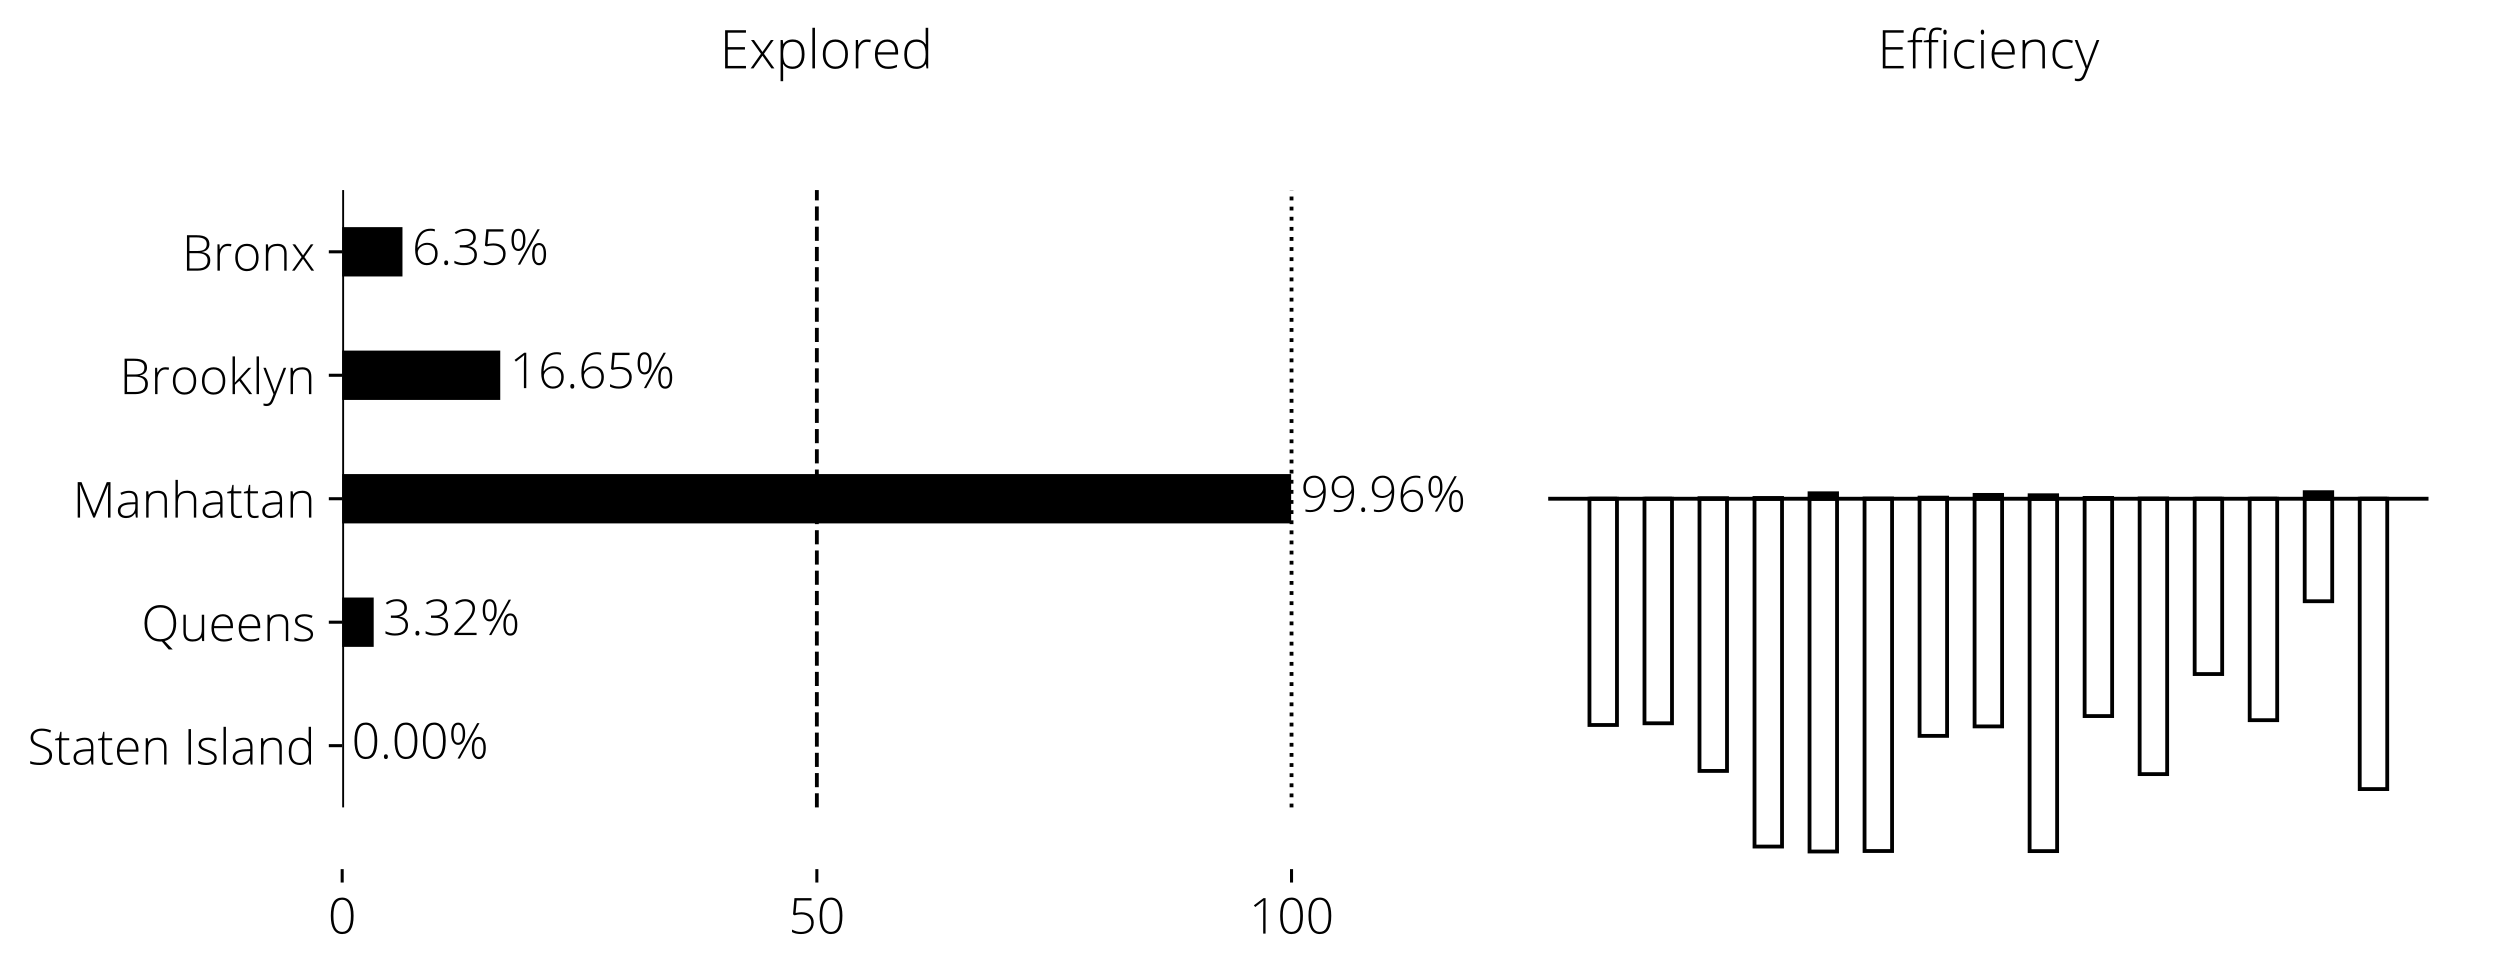
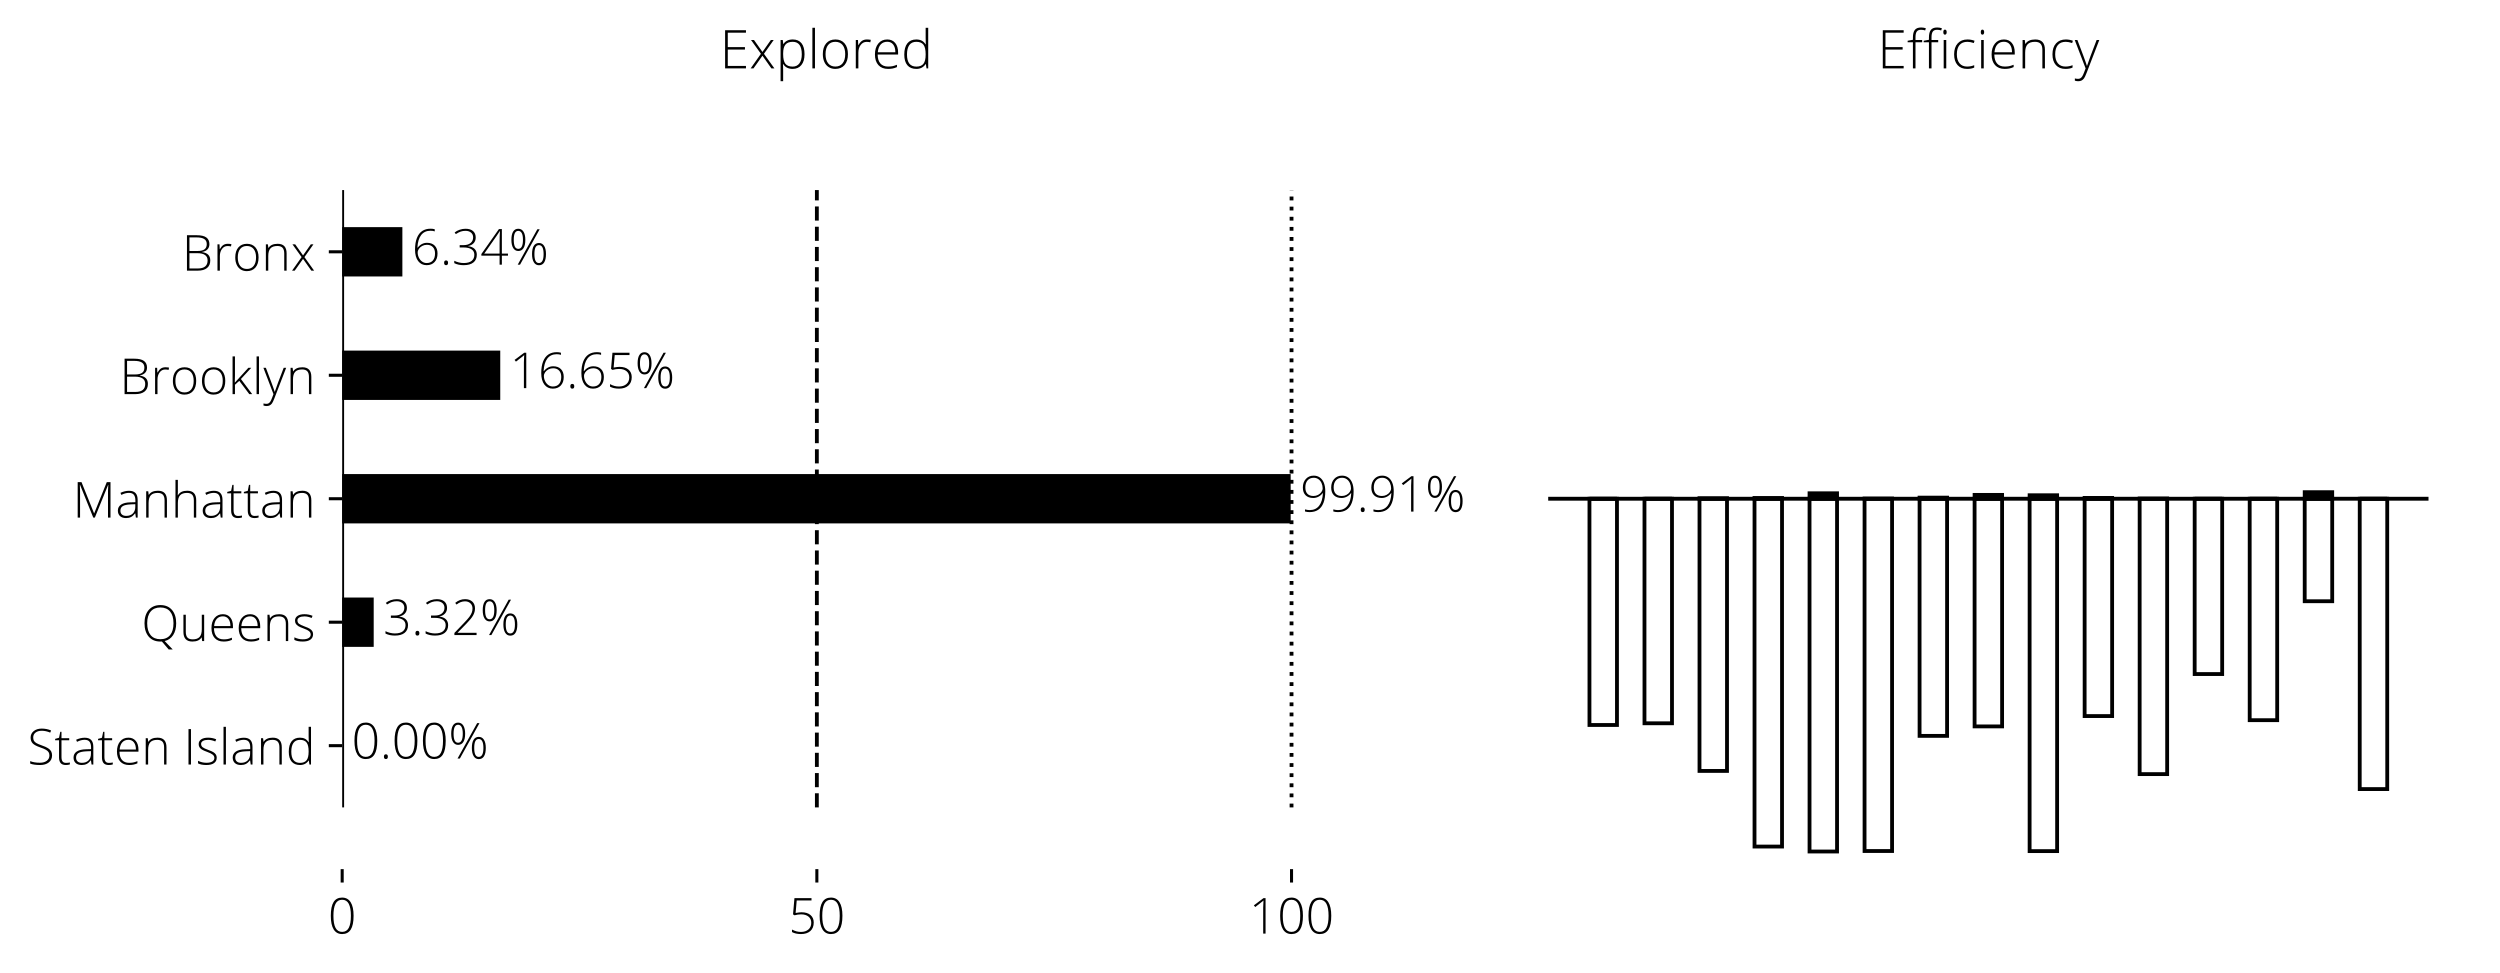
<svg xmlns="http://www.w3.org/2000/svg" xmlns:xlink="http://www.w3.org/1999/xlink" width="654.828pt" height="254.856pt" viewBox="0 0 654.828 254.856" version="1.1">
  <defs>
    <style type="text/css">*{stroke-linejoin: round; stroke-linecap: butt}</style>
  </defs>
  <g id="figure_1">
    <g id="patch_1">
      <path d="M 0 254.856  L 654.828 254.856  L 654.828 0  L 0 0  z " style="fill: #ffffff" />
    </g>
    <g id="axes_1">
      <g id="patch_2">
        <path d="M 89.628 227.654  L 343.265 227.654  L 343.265 33.614  L 89.628 33.614  L 89.628 227.654  z " style="fill: none" />
      </g>
      <g id="patch_3">
-         <path d="M 89.628 201.782  L 89.628 201.782  L 89.628 188.846  L 89.628 188.846  z " clip-path="url(#pdac0e65a86)" />
+         <path d="M 89.628 201.782  L 89.628 201.782  L 89.628 188.846  L 89.628 188.846  z " clip-path="url(#pe0ce079398)" />
      </g>
      <g id="patch_4">
-         <path d="M 89.628 169.442  L 97.884 169.442  L 97.884 156.506  L 89.628 156.506  z " clip-path="url(#pdac0e65a86)" />
+         <path d="M 89.628 169.442  L 97.884 169.442  L 97.884 156.506  L 89.628 156.506  z " clip-path="url(#pe0ce079398)" />
      </g>
      <g id="patch_5">
-         <path d="M 89.628 137.102  L 338.192 137.102  L 338.192 124.166  L 89.628 124.166  z " clip-path="url(#pdac0e65a86)" />
+         <path d="M 89.628 137.102  L 338.068 137.102  L 338.068 124.166  L 89.628 124.166  z " clip-path="url(#pe0ce079398)" />
      </g>
      <g id="patch_6">
-         <path d="M 89.628 104.762  L 131.031 104.762  L 131.031 91.826  L 89.628 91.826  z " clip-path="url(#pdac0e65a86)" />
+         <path d="M 89.628 104.762  L 131.031 104.762  L 131.031 91.826  L 89.628 91.826  z " clip-path="url(#pe0ce079398)" />
      </g>
      <g id="patch_7">
-         <path d="M 89.628 72.422  L 105.419 72.422  L 105.419 59.486  L 89.628 59.486  z " clip-path="url(#pdac0e65a86)" />
+         <path d="M 89.628 72.422  L 105.394 72.422  L 105.394 59.486  L 89.628 59.486  z " clip-path="url(#pe0ce079398)" />
      </g>
      <g id="matplotlib.axis_1">
        <g id="xtick_1">
          <g id="line2d_1">
            <defs>
-               <path id="m0e50b7c840" d="M 0 0  L 0 3.5  " style="stroke: #000000; stroke-width: 0.8" />
+               <path id="me1906cd631" d="M 0 0  L 0 3.5  " style="stroke: #000000; stroke-width: 0.8" />
            </defs>
            <g>
-               <use xlink:href="#m0e50b7c840" x="89.628" y="227.654" style="stroke: #000000; stroke-width: 0.8" />
+               <use xlink:href="#me1906cd631" x="89.628" y="227.654" style="stroke: #000000; stroke-width: 0.8" />
            </g>
          </g>
          <g id="text_1">
            <g transform="translate(85.91836 244.5322) scale(0.13 -0.13)">
              <defs>
                <path id="OpenSans-Light-30" d="M 3297 2297  Q 3297 1094 2930 515  Q 2563 -63 1819 -63  Q 1103 -63 731 532  Q 359 1128 359 2297  Q 359 3491 720 4066  Q 1081 4641 1819 4641  Q 2541 4641 2919 4045  Q 3297 3450 3297 2297  z M 697 2297  Q 697 1234 975 726  Q 1253 219 1819 219  Q 2409 219 2679 744  Q 2950 1269 2950 2297  Q 2950 3309 2679 3834  Q 2409 4359 1819 4359  Q 1228 4359 962 3834  Q 697 3309 697 2297  z " transform="scale(0.015625)" />
              </defs>
              <use xlink:href="#OpenSans-Light-30" />
            </g>
          </g>
        </g>
        <g id="xtick_2">
          <g id="line2d_2">
            <g>
-               <use xlink:href="#m0e50b7c840" x="213.96" y="227.654" style="stroke: #000000; stroke-width: 0.8" />
+               <use xlink:href="#me1906cd631" x="213.96" y="227.654" style="stroke: #000000; stroke-width: 0.8" />
            </g>
          </g>
          <g id="text_2">
            <g transform="translate(206.5398 244.5322) scale(0.13 -0.13)">
              <defs>
                <path id="OpenSans-Light-35" d="M 1678 2747  Q 2409 2747 2829 2394  Q 3250 2041 3250 1422  Q 3250 719 2812 328  Q 2375 -63 1606 -63  Q 1266 -63 959 4  Q 653 72 447 197  L 447 519  Q 784 347 1046 280  Q 1309 213 1606 213  Q 2206 213 2568 530  Q 2931 847 2931 1388  Q 2931 1897 2578 2187  Q 2225 2478 1619 2478  Q 1213 2478 769 2356  L 581 2478  L 763 4569  L 2963 4569  L 2963 4269  L 1056 4269  L 916 2656  Q 1403 2747 1678 2747  z " transform="scale(0.015625)" />
              </defs>
              <use xlink:href="#OpenSans-Light-35" />
              <use xlink:href="#OpenSans-Light-30" x="57.08" />
            </g>
          </g>
        </g>
        <g id="xtick_3">
          <g id="line2d_3">
            <g>
-               <use xlink:href="#m0e50b7c840" x="338.292" y="227.654" style="stroke: #000000; stroke-width: 0.8" />
+               <use xlink:href="#me1906cd631" x="338.292" y="227.654" style="stroke: #000000; stroke-width: 0.8" />
            </g>
          </g>
          <g id="text_3">
            <g transform="translate(327.1613 244.5322) scale(0.13 -0.13)">
              <defs>
                <path id="OpenSans-Light-31" d="M 2131 0  L 1825 0  L 1825 3328  Q 1825 3781 1863 4269  Q 1816 4222 1766 4178  Q 1716 4134 800 3419  L 622 3641  L 1863 4569  L 2131 4569  L 2131 0  z " transform="scale(0.015625)" />
              </defs>
              <use xlink:href="#OpenSans-Light-31" />
              <use xlink:href="#OpenSans-Light-30" x="57.08" />
              <use xlink:href="#OpenSans-Light-30" x="114.16" />
            </g>
          </g>
        </g>
      </g>
      <g id="matplotlib.axis_2">
        <g id="ytick_1">
          <g id="line2d_4">
            <defs>
-               <path id="m6cb56dbbab" d="M 0 0  L -3.5 0  " style="stroke: #000000; stroke-width: 0.8" />
+               <path id="m5fa525e1df" d="M 0 0  L -3.5 0  " style="stroke: #000000; stroke-width: 0.8" />
            </defs>
            <g>
-               <use xlink:href="#m6cb56dbbab" x="89.628" y="195.314" style="stroke: #000000; stroke-width: 0.8" />
+               <use xlink:href="#m5fa525e1df" x="89.628" y="195.314" style="stroke: #000000; stroke-width: 0.8" />
            </g>
          </g>
          <g id="text_4">
            <g transform="translate(7.2 200.2532) scale(0.13 -0.13)">
              <defs>
                <path id="OpenSans-Light-53" d="M 3169 1178  Q 3169 606 2748 271  Q 2328 -63 1631 -63  Q 794 -63 347 122  L 347 441  Q 841 231 1606 231  Q 2169 231 2498 489  Q 2828 747 2828 1166  Q 2828 1425 2718 1595  Q 2609 1766 2362 1906  Q 2116 2047 1638 2209  Q 938 2450 670 2729  Q 403 3009 403 3475  Q 403 3988 804 4311  Q 1206 4634 1838 4634  Q 2481 4634 3047 4391  L 2931 4116  Q 2363 4353 1844 4353  Q 1338 4353 1038 4118  Q 738 3884 738 3481  Q 738 3228 830 3065  Q 922 2903 1131 2773  Q 1341 2644 1850 2463  Q 2384 2278 2653 2104  Q 2922 1931 3045 1711  Q 3169 1491 3169 1178  z " transform="scale(0.015625)" />
                <path id="OpenSans-Light-74" d="M 1466 213  Q 1759 213 1978 263  L 1978 13  Q 1753 -63 1459 -63  Q 1009 -63 795 178  Q 581 419 581 934  L 581 3128  L 78 3128  L 78 3309  L 581 3450  L 738 4219  L 897 4219  L 897 3397  L 1894 3397  L 1894 3128  L 897 3128  L 897 978  Q 897 588 1034 400  Q 1172 213 1466 213  z " transform="scale(0.015625)" />
                <path id="OpenSans-Light-61" d="M 2631 0  L 2553 538  L 2528 538  Q 2272 209 2001 73  Q 1731 -63 1363 -63  Q 863 -63 584 193  Q 306 450 306 903  Q 306 1400 720 1675  Q 1134 1950 1919 1966  L 2566 1984  L 2566 2209  Q 2566 2694 2369 2941  Q 2172 3188 1734 3188  Q 1263 3188 756 2925  L 641 3194  Q 1200 3456 1747 3456  Q 2306 3456 2582 3165  Q 2859 2875 2859 2259  L 2859 0  L 2631 0  z M 1381 219  Q 1925 219 2239 530  Q 2553 841 2553 1394  L 2553 1728  L 1959 1703  Q 1244 1669 939 1480  Q 634 1291 634 891  Q 634 572 829 395  Q 1025 219 1381 219  z " transform="scale(0.015625)" />
                <path id="OpenSans-Light-65" d="M 1941 -63  Q 1200 -63 786 393  Q 372 850 372 1672  Q 372 2484 772 2973  Q 1172 3463 1850 3463  Q 2450 3463 2797 3044  Q 3144 2625 3144 1906  L 3144 1656  L 697 1656  Q 703 956 1023 587  Q 1344 219 1941 219  Q 2231 219 2451 259  Q 2672 300 3009 434  L 3009 153  Q 2722 28 2478 -17  Q 2234 -63 1941 -63  z M 1850 3188  Q 1359 3188 1062 2864  Q 766 2541 716 1931  L 2816 1931  Q 2816 2522 2559 2855  Q 2303 3188 1850 3188  z " transform="scale(0.015625)" />
                <path id="OpenSans-Light-6e" d="M 2938 0  L 2938 2203  Q 2938 2716 2722 2948  Q 2506 3181 2053 3181  Q 1444 3181 1161 2873  Q 878 2566 878 1875  L 878 0  L 569 0  L 569 3397  L 831 3397  L 891 2931  L 909 2931  Q 1241 3463 2088 3463  Q 3244 3463 3244 2222  L 3244 0  L 2938 0  z " transform="scale(0.015625)" />
                <path id="OpenSans-Light-20" transform="scale(0.015625)" />
                <path id="OpenSans-Light-49" d="M 647 0  L 647 4569  L 966 4569  L 966 0  L 647 0  z " transform="scale(0.015625)" />
                <path id="OpenSans-Light-73" d="M 2675 884  Q 2675 428 2328 182  Q 1981 -63 1344 -63  Q 663 -63 263 147  L 263 481  Q 775 225 1344 225  Q 1847 225 2108 392  Q 2369 559 2369 838  Q 2369 1094 2161 1269  Q 1953 1444 1478 1613  Q 969 1797 762 1930  Q 556 2063 451 2230  Q 347 2397 347 2638  Q 347 3019 667 3241  Q 988 3463 1563 3463  Q 2113 3463 2606 3256  L 2491 2975  Q 1991 3181 1563 3181  Q 1147 3181 903 3043  Q 659 2906 659 2663  Q 659 2397 848 2237  Q 1038 2078 1588 1881  Q 2047 1716 2256 1583  Q 2466 1450 2570 1281  Q 2675 1113 2675 884  z " transform="scale(0.015625)" />
                <path id="OpenSans-Light-6c" d="M 878 0  L 569 0  L 569 4863  L 878 4863  L 878 0  z " transform="scale(0.015625)" />
                <path id="OpenSans-Light-64" d="M 1813 3463  Q 2181 3463 2450 3328  Q 2719 3194 2931 2869  L 2950 2869  Q 2931 3263 2931 3641  L 2931 4863  L 3238 4863  L 3238 0  L 3034 0  L 2956 519  L 2931 519  Q 2544 -63 1819 -63  Q 1116 -63 744 375  Q 372 813 372 1650  Q 372 2531 740 2997  Q 1109 3463 1813 3463  z M 1813 3181  Q 1256 3181 976 2790  Q 697 2400 697 1656  Q 697 213 1819 213  Q 2394 213 2662 547  Q 2931 881 2931 1650  L 2931 1703  Q 2931 2491 2667 2836  Q 2403 3181 1813 3181  z " transform="scale(0.015625)" />
              </defs>
              <use xlink:href="#OpenSans-Light-53" />
              <use xlink:href="#OpenSans-Light-74" x="54.492" />
              <use xlink:href="#OpenSans-Light-61" x="87.988" />
              <use xlink:href="#OpenSans-Light-74" x="140.967" />
              <use xlink:href="#OpenSans-Light-65" x="174.463" />
              <use xlink:href="#OpenSans-Light-6e" x="229.346" />
              <use xlink:href="#OpenSans-Light-20" x="288.33" />
              <use xlink:href="#OpenSans-Light-49" x="314.307" />
              <use xlink:href="#OpenSans-Light-73" x="339.502" />
              <use xlink:href="#OpenSans-Light-6c" x="386.084" />
              <use xlink:href="#OpenSans-Light-61" x="408.691" />
              <use xlink:href="#OpenSans-Light-6e" x="461.67" />
              <use xlink:href="#OpenSans-Light-64" x="520.654" />
            </g>
          </g>
        </g>
        <g id="ytick_2">
          <g id="line2d_5">
            <g>
-               <use xlink:href="#m6cb56dbbab" x="89.628" y="162.974" style="stroke: #000000; stroke-width: 0.8" />
+               <use xlink:href="#m5fa525e1df" x="89.628" y="162.974" style="stroke: #000000; stroke-width: 0.8" />
            </g>
          </g>
          <g id="text_5">
            <g transform="translate(37.03094 167.9132) scale(0.13 -0.13)">
              <defs>
                <path id="OpenSans-Light-51" d="M 4488 2291  Q 4488 1372 4094 770  Q 3700 169 3003 0  L 4044 -1088  L 3525 -1088  L 2644 -56  L 2541 -63  L 2444 -63  Q 1491 -63 947 570  Q 403 1203 403 2297  Q 403 3388 951 4014  Q 1500 4641 2450 4641  Q 3406 4641 3947 4011  Q 4488 3381 4488 2291  z M 750 2291  Q 750 1309 1187 773  Q 1625 238 2444 238  Q 3269 238 3705 769  Q 4141 1300 4141 2291  Q 4141 3278 3705 3804  Q 3269 4331 2450 4331  Q 1634 4331 1192 3800  Q 750 3269 750 2291  z " transform="scale(0.015625)" />
                <path id="OpenSans-Light-75" d="M 838 3397  L 838 1197  Q 838 684 1053 451  Q 1269 219 1722 219  Q 2328 219 2614 525  Q 2900 831 2900 1522  L 2900 3397  L 3206 3397  L 3206 0  L 2944 0  L 2888 469  L 2869 469  Q 2538 -63 1691 -63  Q 531 -63 531 1178  L 531 3397  L 838 3397  z " transform="scale(0.015625)" />
              </defs>
              <use xlink:href="#OpenSans-Light-51" />
              <use xlink:href="#OpenSans-Light-75" x="76.416" />
              <use xlink:href="#OpenSans-Light-65" x="135.4" />
              <use xlink:href="#OpenSans-Light-65" x="190.283" />
              <use xlink:href="#OpenSans-Light-6e" x="245.166" />
              <use xlink:href="#OpenSans-Light-73" x="304.15" />
            </g>
          </g>
        </g>
        <g id="ytick_3">
          <g id="line2d_6">
            <g>
-               <use xlink:href="#m6cb56dbbab" x="89.628" y="130.634" style="stroke: #000000; stroke-width: 0.8" />
+               <use xlink:href="#m5fa525e1df" x="89.628" y="130.634" style="stroke: #000000; stroke-width: 0.8" />
            </g>
          </g>
          <g id="text_6">
            <g transform="translate(19.03406 135.5732) scale(0.13 -0.13)">
              <defs>
                <path id="OpenSans-Light-4d" d="M 2656 0  L 953 4219  L 928 4219  Q 953 3831 953 3425  L 953 0  L 647 0  L 647 4569  L 1141 4569  L 2759 550  L 2778 550  L 4397 4569  L 4878 4569  L 4878 0  L 4556 0  L 4556 3463  Q 4556 3825 4594 4213  L 4569 4213  L 2859 0  L 2656 0  z " transform="scale(0.015625)" />
                <path id="OpenSans-Light-68" d="M 2938 0  L 2938 2203  Q 2938 2716 2722 2948  Q 2506 3181 2053 3181  Q 1444 3181 1161 2873  Q 878 2566 878 1875  L 878 0  L 569 0  L 569 4863  L 878 4863  L 878 3316  L 863 2881  L 884 2881  Q 1075 3188 1365 3325  Q 1656 3463 2088 3463  Q 3244 3463 3244 2222  L 3244 0  L 2938 0  z " transform="scale(0.015625)" />
              </defs>
              <use xlink:href="#OpenSans-Light-4d" />
              <use xlink:href="#OpenSans-Light-61" x="86.279" />
              <use xlink:href="#OpenSans-Light-6e" x="139.258" />
              <use xlink:href="#OpenSans-Light-68" x="198.242" />
              <use xlink:href="#OpenSans-Light-61" x="257.227" />
              <use xlink:href="#OpenSans-Light-74" x="310.205" />
              <use xlink:href="#OpenSans-Light-74" x="343.701" />
              <use xlink:href="#OpenSans-Light-61" x="377.197" />
              <use xlink:href="#OpenSans-Light-6e" x="430.176" />
            </g>
          </g>
        </g>
        <g id="ytick_4">
          <g id="line2d_7">
            <g>
-               <use xlink:href="#m6cb56dbbab" x="89.628" y="98.294" style="stroke: #000000; stroke-width: 0.8" />
+               <use xlink:href="#m5fa525e1df" x="89.628" y="98.294" style="stroke: #000000; stroke-width: 0.8" />
            </g>
          </g>
          <g id="text_7">
            <g transform="translate(31.31703 103.2332) scale(0.13 -0.13)">
              <defs>
                <path id="OpenSans-Light-42" d="M 647 4569  L 1900 4569  Q 2747 4569 3144 4281  Q 3541 3994 3541 3413  Q 3541 3016 3298 2752  Q 3056 2488 2591 2413  L 2591 2394  Q 3138 2313 3395 2048  Q 3653 1784 3653 1313  Q 3653 681 3234 340  Q 2816 0 2047 0  L 647 0  L 647 4569  z M 966 2534  L 1972 2534  Q 2616 2534 2908 2748  Q 3200 2963 3200 3419  Q 3200 3875 2870 4081  Q 2541 4288 1888 4288  L 966 4288  L 966 2534  z M 966 2253  L 966 281  L 2041 281  Q 3309 281 3309 1313  Q 3309 2253 1972 2253  L 966 2253  z " transform="scale(0.015625)" />
                <path id="OpenSans-Light-72" d="M 1906 3463  Q 2122 3463 2369 3419  L 2309 3122  Q 2097 3175 1869 3175  Q 1434 3175 1156 2806  Q 878 2438 878 1875  L 878 0  L 569 0  L 569 3397  L 831 3397  L 863 2784  L 884 2784  Q 1094 3159 1331 3311  Q 1569 3463 1906 3463  z " transform="scale(0.015625)" />
                <path id="OpenSans-Light-6f" d="M 3378 1703  Q 3378 872 2975 404  Q 2572 -63 1863 -63  Q 1416 -63 1075 153  Q 734 369 553 772  Q 372 1175 372 1703  Q 372 2534 775 2998  Q 1178 3463 1881 3463  Q 2581 3463 2979 2992  Q 3378 2522 3378 1703  z M 697 1703  Q 697 1003 1005 611  Q 1313 219 1875 219  Q 2438 219 2745 611  Q 3053 1003 3053 1703  Q 3053 2406 2742 2793  Q 2431 3181 1869 3181  Q 1306 3181 1001 2795  Q 697 2409 697 1703  z " transform="scale(0.015625)" />
                <path id="OpenSans-Light-6b" d="M 872 1491  L 2606 3397  L 2981 3397  L 1644 1947  L 3097 0  L 2725 0  L 1434 1716  L 878 1209  L 878 0  L 569 0  L 569 4863  L 878 4863  L 878 2425  L 856 1491  L 872 1491  z " transform="scale(0.015625)" />
                <path id="OpenSans-Light-79" d="M 0 3397  L 319 3397  L 1038 1491  Q 1366 613 1453 306  L 1472 306  Q 1603 709 1900 1509  L 2619 3397  L 2938 3397  L 1416 -550  Q 1231 -1031 1106 -1200  Q 981 -1369 814 -1453  Q 647 -1538 409 -1538  Q 231 -1538 13 -1472  L 13 -1203  Q 194 -1253 403 -1253  Q 563 -1253 684 -1178  Q 806 -1103 904 -945  Q 1003 -788 1133 -445  Q 1263 -103 1300 0  L 0 3397  z " transform="scale(0.015625)" />
              </defs>
              <use xlink:href="#OpenSans-Light-42" />
              <use xlink:href="#OpenSans-Light-72" x="62.695" />
              <use xlink:href="#OpenSans-Light-6f" x="101.611" />
              <use xlink:href="#OpenSans-Light-6f" x="160.205" />
              <use xlink:href="#OpenSans-Light-6b" x="218.799" />
              <use xlink:href="#OpenSans-Light-6c" x="267.188" />
              <use xlink:href="#OpenSans-Light-79" x="289.795" />
              <use xlink:href="#OpenSans-Light-6e" x="335.693" />
            </g>
          </g>
        </g>
        <g id="ytick_5">
          <g id="line2d_8">
            <g>
-               <use xlink:href="#m6cb56dbbab" x="89.628" y="65.954" style="stroke: #000000; stroke-width: 0.8" />
+               <use xlink:href="#m5fa525e1df" x="89.628" y="65.954" style="stroke: #000000; stroke-width: 0.8" />
            </g>
          </g>
          <g id="text_8">
            <g transform="translate(47.65641 70.89317) scale(0.13 -0.13)">
              <defs>
                <path id="OpenSans-Light-78" d="M 1403 1747  L 219 3397  L 575 3397  L 1588 1966  L 2591 3397  L 2931 3397  L 1766 1747  L 3016 0  L 2656 0  L 1588 1516  L 513 0  L 172 0  L 1403 1747  z " transform="scale(0.015625)" />
              </defs>
              <use xlink:href="#OpenSans-Light-42" />
              <use xlink:href="#OpenSans-Light-72" x="62.695" />
              <use xlink:href="#OpenSans-Light-6f" x="101.611" />
              <use xlink:href="#OpenSans-Light-6e" x="160.205" />
              <use xlink:href="#OpenSans-Light-78" x="219.189" />
            </g>
          </g>
        </g>
      </g>
      <g id="LineCollection_1">
-         <path d="M 89.628 211.484  L 89.628 49.784  " clip-path="url(#pdac0e65a86)" style="fill: none; stroke: #000000" />
+         <path d="M 89.628 211.484  L 89.628 49.784  " clip-path="url(#pe0ce079398)" style="fill: none; stroke: #000000" />
      </g>
      <g id="LineCollection_2">
-         <path d="M 213.96 211.484  L 213.96 49.784  " clip-path="url(#pdac0e65a86)" style="fill: none; stroke-dasharray: 3.7,1.6; stroke-dashoffset: 0; stroke: #000000" />
+         <path d="M 213.96 211.484  L 213.96 49.784  " clip-path="url(#pe0ce079398)" style="fill: none; stroke-dasharray: 3.7,1.6; stroke-dashoffset: 0; stroke: #000000" />
      </g>
      <g id="LineCollection_3">
-         <path d="M 338.292 211.484  L 338.292 49.784  " clip-path="url(#pdac0e65a86)" style="fill: none; stroke-dasharray: 1,1.65; stroke-dashoffset: 0; stroke: #000000" />
+         <path d="M 338.292 211.484  L 338.292 49.784  " clip-path="url(#pe0ce079398)" style="fill: none; stroke-dasharray: 1,1.65; stroke-dashoffset: 0; stroke: #000000" />
      </g>
      <g id="text_9">
        <g transform="translate(92.11507 198.6911) scale(0.13 -0.13)">
          <defs>
            <path id="OpenSans-Light-2e" d="M 506 244  Q 506 550 756 550  Q 1013 550 1013 244  Q 1013 -63 756 -63  Q 506 -63 506 244  z " transform="scale(0.015625)" />
            <path id="OpenSans-Light-25" d="M 659 3206  Q 659 2625 800 2333  Q 941 2041 1241 2041  Q 1844 2041 1844 3206  Q 1844 3781 1689 4070  Q 1534 4359 1241 4359  Q 941 4359 800 4070  Q 659 3781 659 3206  z M 2150 3206  Q 2150 2500 1915 2133  Q 1681 1766 1241 1766  Q 825 1766 589 2142  Q 353 2519 353 3206  Q 353 3903 578 4268  Q 803 4634 1241 4634  Q 1675 4634 1912 4257  Q 2150 3881 2150 3206  z M 3322 1369  Q 3322 791 3462 502  Q 3603 213 3903 213  Q 4506 213 4506 1369  Q 4506 2522 3903 2522  Q 3603 2522 3462 2236  Q 3322 1950 3322 1369  z M 4813 1369  Q 4813 663 4581 295  Q 4350 -72 3909 -72  Q 3484 -72 3250 308  Q 3016 688 3016 1369  Q 3016 2072 3245 2434  Q 3475 2797 3909 2797  Q 4338 2797 4575 2422  Q 4813 2047 4813 1369  z M 4000 4569  L 1466 0  L 1166 0  L 3700 4569  L 4000 4569  z " transform="scale(0.015625)" />
          </defs>
          <use xlink:href="#OpenSans-Light-30" />
          <use xlink:href="#OpenSans-Light-2e" x="57.08" />
          <use xlink:href="#OpenSans-Light-30" x="80.859" />
          <use xlink:href="#OpenSans-Light-30" x="137.939" />
          <use xlink:href="#OpenSans-Light-25" x="195.02" />
        </g>
      </g>
      <g id="text_10">
        <g transform="translate(100.3707 166.3511) scale(0.13 -0.13)">
          <defs>
            <path id="OpenSans-Light-33" d="M 3059 3494  Q 3059 3069 2792 2778  Q 2525 2488 2075 2406  L 2075 2388  Q 2625 2319 2912 2037  Q 3200 1756 3200 1281  Q 3200 641 2764 289  Q 2328 -63 1509 -63  Q 813 -63 294 197  L 294 506  Q 556 369 882 291  Q 1209 213 1497 213  Q 2188 213 2534 492  Q 2881 772 2881 1281  Q 2881 1734 2526 1978  Q 2172 2222 1484 2222  L 991 2222  L 991 2522  L 1491 2522  Q 2059 2522 2392 2792  Q 2725 3063 2725 3525  Q 2725 3906 2454 4136  Q 2184 4366 1747 4366  Q 1406 4366 1125 4270  Q 844 4175 494 3944  L 341 4153  Q 606 4375 981 4504  Q 1356 4634 1741 4634  Q 2372 4634 2715 4336  Q 3059 4038 3059 3494  z " transform="scale(0.015625)" />
            <path id="OpenSans-Light-32" d="M 3213 0  L 353 0  L 353 275  L 1569 1544  Q 2081 2075 2287 2356  Q 2494 2638 2591 2894  Q 2688 3150 2688 3431  Q 2688 3841 2419 4097  Q 2150 4353 1722 4353  Q 1150 4353 628 3938  L 459 4153  Q 1031 4634 1728 4634  Q 2325 4634 2667 4315  Q 3009 3997 3009 3438  Q 3009 2984 2779 2561  Q 2550 2138 1941 1516  L 769 313  L 769 300  L 3213 300  L 3213 0  z " transform="scale(0.015625)" />
          </defs>
          <use xlink:href="#OpenSans-Light-33" />
          <use xlink:href="#OpenSans-Light-2e" x="57.08" />
          <use xlink:href="#OpenSans-Light-33" x="80.859" />
          <use xlink:href="#OpenSans-Light-32" x="137.939" />
          <use xlink:href="#OpenSans-Light-25" x="195.02" />
        </g>
      </g>
      <g id="text_11">
-         <g transform="translate(340.6787 134.0111) scale(0.13 -0.13)">
+         <g transform="translate(340.5544 134.0111) scale(0.13 -0.13)">
          <defs>
            <path id="OpenSans-Light-39" d="M 3238 2631  Q 3238 1731 3002 1125  Q 2766 519 2314 228  Q 1863 -63 1222 -63  Q 897 -63 622 19  L 622 288  Q 756 244 945 220  Q 1134 197 1234 197  Q 2006 197 2443 755  Q 2881 1313 2931 2381  L 2894 2381  Q 2666 2081 2350 1920  Q 2034 1759 1691 1759  Q 1056 1759 701 2109  Q 347 2459 347 3103  Q 347 3791 736 4216  Q 1125 4641 1747 4641  Q 2197 4641 2534 4405  Q 2872 4169 3055 3712  Q 3238 3256 3238 2631  z M 1747 4366  Q 1253 4366 959 4033  Q 666 3700 666 3122  Q 666 2578 937 2297  Q 1209 2016 1716 2016  Q 2031 2016 2304 2156  Q 2578 2297 2739 2530  Q 2900 2763 2900 3003  Q 2900 3369 2754 3687  Q 2609 4006 2348 4186  Q 2088 4366 1747 4366  z " transform="scale(0.015625)" />
-             <path id="OpenSans-Light-36" d="M 409 1947  Q 409 2838 651 3445  Q 894 4053 1339 4347  Q 1784 4641 2413 4641  Q 2706 4641 2950 4569  L 2950 4294  Q 2722 4378 2400 4378  Q 1628 4378 1198 3822  Q 769 3266 716 2203  L 756 2203  Q 994 2509 1300 2665  Q 1606 2822 1947 2822  Q 2588 2822 2948 2456  Q 3309 2091 3309 1447  Q 3309 747 2929 342  Q 2550 -63 1906 -63  Q 1213 -63 811 467  Q 409 997 409 1947  z M 1906 213  Q 2419 213 2703 534  Q 2988 856 2988 1453  Q 2988 1978 2706 2272  Q 2425 2566 1941 2566  Q 1622 2566 1348 2425  Q 1075 2284 912 2051  Q 750 1819 750 1575  Q 750 1228 904 908  Q 1059 588 1323 400  Q 1588 213 1906 213  z " transform="scale(0.015625)" />
          </defs>
          <use xlink:href="#OpenSans-Light-39" />
          <use xlink:href="#OpenSans-Light-39" x="57.08" />
          <use xlink:href="#OpenSans-Light-2e" x="114.16" />
          <use xlink:href="#OpenSans-Light-39" x="137.939" />
-           <use xlink:href="#OpenSans-Light-36" x="195.02" />
+           <use xlink:href="#OpenSans-Light-31" x="195.02" />
          <use xlink:href="#OpenSans-Light-25" x="252.1" />
        </g>
      </g>
      <g id="text_12">
        <g transform="translate(133.5175 101.6711) scale(0.13 -0.13)">
+           <defs>
+             <path id="OpenSans-Light-36" d="M 409 1947  Q 409 2838 651 3445  Q 894 4053 1339 4347  Q 1784 4641 2413 4641  Q 2706 4641 2950 4569  L 2950 4294  Q 2722 4378 2400 4378  Q 1628 4378 1198 3822  Q 769 3266 716 2203  L 756 2203  Q 994 2509 1300 2665  Q 1606 2822 1947 2822  Q 2588 2822 2948 2456  Q 3309 2091 3309 1447  Q 3309 747 2929 342  Q 2550 -63 1906 -63  Q 1213 -63 811 467  Q 409 997 409 1947  z M 1906 213  Q 2419 213 2703 534  Q 2988 856 2988 1453  Q 2988 1978 2706 2272  Q 2425 2566 1941 2566  Q 1622 2566 1348 2425  Q 1075 2284 912 2051  Q 750 1819 750 1575  Q 750 1228 904 908  Q 1059 588 1323 400  Q 1588 213 1906 213  z " transform="scale(0.015625)" />
+           </defs>
          <use xlink:href="#OpenSans-Light-31" />
          <use xlink:href="#OpenSans-Light-36" x="57.08" />
          <use xlink:href="#OpenSans-Light-2e" x="114.16" />
          <use xlink:href="#OpenSans-Light-36" x="137.939" />
          <use xlink:href="#OpenSans-Light-35" x="195.02" />
          <use xlink:href="#OpenSans-Light-25" x="252.1" />
        </g>
      </g>
      <g id="text_13">
-         <g transform="translate(107.9052 69.33114) scale(0.13 -0.13)">
+         <g transform="translate(107.8803 69.33114) scale(0.13 -0.13)">
+           <defs>
+             <path id="OpenSans-Light-34" d="M 3566 1166  L 2778 1166  L 2778 0  L 2484 0  L 2484 1166  L 134 1166  L 134 1375  L 2400 4594  L 2778 4594  L 2778 1434  L 3566 1434  L 3566 1166  z M 2484 1434  L 2484 2741  Q 2484 3684 2528 4325  L 2503 4325  Q 2441 4209 2119 3738  L 506 1434  L 2484 1434  z " transform="scale(0.015625)" />
+           </defs>
          <use xlink:href="#OpenSans-Light-36" />
          <use xlink:href="#OpenSans-Light-2e" x="57.08" />
          <use xlink:href="#OpenSans-Light-33" x="80.859" />
-           <use xlink:href="#OpenSans-Light-35" x="137.939" />
+           <use xlink:href="#OpenSans-Light-34" x="137.939" />
          <use xlink:href="#OpenSans-Light-25" x="195.02" />
        </g>
      </g>
      <g id="text_14">
        <g transform="translate(188.5144 17.91219) scale(0.14 -0.14)">
          <defs>
            <path id="OpenSans-Light-45" d="M 3144 0  L 647 0  L 647 4569  L 3144 4569  L 3144 4275  L 966 4275  L 966 2547  L 3022 2547  L 3022 2253  L 966 2253  L 966 294  L 3144 294  L 3144 0  z " transform="scale(0.015625)" />
            <path id="OpenSans-Light-70" d="M 2022 -63  Q 1238 -63 878 525  L 856 525  L 866 263  Q 878 31 878 -244  L 878 -1538  L 569 -1538  L 569 3397  L 831 3397  L 891 2913  L 909 2913  Q 1259 3463 2028 3463  Q 2716 3463 3077 3011  Q 3438 2559 3438 1697  Q 3438 859 3058 398  Q 2678 -63 2022 -63  z M 2016 213  Q 2538 213 2823 600  Q 3109 988 3109 1684  Q 3109 3181 2028 3181  Q 1434 3181 1156 2854  Q 878 2528 878 1791  L 878 1691  Q 878 894 1145 553  Q 1413 213 2016 213  z " transform="scale(0.015625)" />
          </defs>
          <use xlink:href="#OpenSans-Light-45" />
          <use xlink:href="#OpenSans-Light-78" x="55.176" />
          <use xlink:href="#OpenSans-Light-70" x="104.98" />
          <use xlink:href="#OpenSans-Light-6c" x="164.502" />
          <use xlink:href="#OpenSans-Light-6f" x="187.109" />
          <use xlink:href="#OpenSans-Light-72" x="245.703" />
          <use xlink:href="#OpenSans-Light-65" x="284.619" />
          <use xlink:href="#OpenSans-Light-64" x="339.502" />
        </g>
      </g>
    </g>
    <g id="axes_2">
      <g id="patch_8">
-         <path d="M 416.329 130.634  L 423.535 130.634  L 423.535 130.634  L 416.329 130.634  z " clip-path="url(#pc48537a64a)" style="stroke: #000000; stroke-linejoin: miter" />
+         <path d="M 416.329 130.634  L 423.535 130.634  L 423.535 130.634  L 416.329 130.634  z " clip-path="url(#pa4ada85831)" style="stroke: #000000; stroke-linejoin: miter" />
      </g>
      <g id="patch_9">
-         <path d="M 430.741 130.634  L 437.946 130.634  L 437.946 130.634  L 430.741 130.634  z " clip-path="url(#pc48537a64a)" style="stroke: #000000; stroke-linejoin: miter" />
+         <path d="M 430.741 130.634  L 437.946 130.634  L 437.946 130.634  L 430.741 130.634  z " clip-path="url(#pa4ada85831)" style="stroke: #000000; stroke-linejoin: miter" />
      </g>
      <g id="patch_10">
-         <path d="M 445.152 130.634  L 452.357 130.634  L 452.357 130.507  L 445.152 130.507  z " clip-path="url(#pc48537a64a)" style="stroke: #000000; stroke-linejoin: miter" />
+         <path d="M 445.152 130.634  L 452.357 130.634  L 452.357 130.507  L 445.152 130.507  z " clip-path="url(#pa4ada85831)" style="stroke: #000000; stroke-linejoin: miter" />
      </g>
      <g id="patch_11">
-         <path d="M 459.563 130.634  L 466.768 130.634  L 466.768 130.438  L 459.563 130.438  z " clip-path="url(#pc48537a64a)" style="stroke: #000000; stroke-linejoin: miter" />
+         <path d="M 459.563 130.634  L 466.768 130.634  L 466.768 130.438  L 459.563 130.438  z " clip-path="url(#pa4ada85831)" style="stroke: #000000; stroke-linejoin: miter" />
      </g>
      <g id="patch_12">
-         <path d="M 473.974 130.634  L 481.18 130.634  L 481.18 129.206  L 473.974 129.206  z " clip-path="url(#pc48537a64a)" style="stroke: #000000; stroke-linejoin: miter" />
+         <path d="M 473.974 130.634  L 481.18 130.634  L 481.18 129.206  L 473.974 129.206  z " clip-path="url(#pa4ada85831)" style="stroke: #000000; stroke-linejoin: miter" />
      </g>
      <g id="patch_13">
-         <path d="M 488.385 130.634  L 495.591 130.634  L 495.591 130.611  L 488.385 130.611  z " clip-path="url(#pc48537a64a)" style="stroke: #000000; stroke-linejoin: miter" />
+         <path d="M 488.385 130.634  L 495.591 130.634  L 495.591 130.611  L 488.385 130.611  z " clip-path="url(#pa4ada85831)" style="stroke: #000000; stroke-linejoin: miter" />
      </g>
      <g id="patch_14">
-         <path d="M 502.796 130.634  L 510.002 130.634  L 510.002 130.345  L 502.796 130.345  z " clip-path="url(#pc48537a64a)" style="stroke: #000000; stroke-linejoin: miter" />
+         <path d="M 502.796 130.634  L 510.002 130.634  L 510.002 130.345  L 502.796 130.345  z " clip-path="url(#pa4ada85831)" style="stroke: #000000; stroke-linejoin: miter" />
      </g>
      <g id="patch_15">
-         <path d="M 517.207 130.634  L 524.413 130.634  L 524.413 129.628  L 517.207 129.628  z " clip-path="url(#pc48537a64a)" style="stroke: #000000; stroke-linejoin: miter" />
+         <path d="M 517.207 130.634  L 524.413 130.634  L 524.413 129.628  L 517.207 129.628  z " clip-path="url(#pa4ada85831)" style="stroke: #000000; stroke-linejoin: miter" />
      </g>
      <g id="patch_16">
-         <path d="M 531.619 130.634  L 538.824 130.634  L 538.824 129.721  L 531.619 129.721  z " clip-path="url(#pc48537a64a)" style="stroke: #000000; stroke-linejoin: miter" />
+         <path d="M 531.619 130.634  L 538.824 130.634  L 538.824 129.721  L 531.619 129.721  z " clip-path="url(#pa4ada85831)" style="stroke: #000000; stroke-linejoin: miter" />
      </g>
      <g id="patch_17">
-         <path d="M 546.03 130.634  L 553.235 130.634  L 553.235 130.42  L 546.03 130.42  z " clip-path="url(#pc48537a64a)" style="stroke: #000000; stroke-linejoin: miter" />
+         <path d="M 546.03 130.634  L 553.235 130.634  L 553.235 130.42  L 546.03 130.42  z " clip-path="url(#pa4ada85831)" style="stroke: #000000; stroke-linejoin: miter" />
      </g>
      <g id="patch_18">
-         <path d="M 560.441 130.634  L 567.647 130.634  L 567.647 130.599  L 560.441 130.599  z " clip-path="url(#pc48537a64a)" style="stroke: #000000; stroke-linejoin: miter" />
+         <path d="M 560.441 130.634  L 567.647 130.634  L 567.647 130.599  L 560.441 130.599  z " clip-path="url(#pa4ada85831)" style="stroke: #000000; stroke-linejoin: miter" />
      </g>
      <g id="patch_19">
-         <path d="M 574.852 130.634  L 582.058 130.634  L 582.058 130.634  L 574.852 130.634  z " clip-path="url(#pc48537a64a)" style="stroke: #000000; stroke-linejoin: miter" />
+         <path d="M 574.852 130.634  L 582.058 130.634  L 582.058 130.634  L 574.852 130.634  z " clip-path="url(#pa4ada85831)" style="stroke: #000000; stroke-linejoin: miter" />
      </g>
      <g id="patch_20">
-         <path d="M 589.263 130.634  L 596.469 130.634  L 596.469 130.634  L 589.263 130.634  z " clip-path="url(#pc48537a64a)" style="stroke: #000000; stroke-linejoin: miter" />
+         <path d="M 589.263 130.634  L 596.469 130.634  L 596.469 130.634  L 589.263 130.634  z " clip-path="url(#pa4ada85831)" style="stroke: #000000; stroke-linejoin: miter" />
      </g>
      <g id="patch_21">
-         <path d="M 603.674 130.634  L 610.88 130.634  L 610.88 128.917  L 603.674 128.917  z " clip-path="url(#pc48537a64a)" style="stroke: #000000; stroke-linejoin: miter" />
+         <path d="M 603.674 130.634  L 610.88 130.634  L 610.88 128.917  L 603.674 128.917  z " clip-path="url(#pa4ada85831)" style="stroke: #000000; stroke-linejoin: miter" />
      </g>
      <g id="patch_22">
-         <path d="M 618.086 130.634  L 625.291 130.634  L 625.291 130.634  L 618.086 130.634  z " clip-path="url(#pc48537a64a)" style="stroke: #000000; stroke-linejoin: miter" />
+         <path d="M 618.086 130.634  L 625.291 130.634  L 625.291 130.634  L 618.086 130.634  z " clip-path="url(#pa4ada85831)" style="stroke: #000000; stroke-linejoin: miter" />
      </g>
      <g id="patch_23">
-         <path d="M 416.329 130.634  L 423.535 130.634  L 423.535 189.897  L 416.329 189.897  L 416.329 130.634  z " clip-path="url(#pc48537a64a)" style="fill: none; stroke: #000000; stroke-linejoin: miter" />
+         <path d="M 416.329 130.634  L 423.535 130.634  L 423.535 189.897  L 416.329 189.897  L 416.329 130.634  z " clip-path="url(#pa4ada85831)" style="fill: none; stroke: #000000; stroke-linejoin: miter" />
      </g>
      <g id="patch_24">
-         <path d="M 430.741 130.634  L 437.946 130.634  L 437.946 189.45  L 430.741 189.45  L 430.741 130.634  z " clip-path="url(#pc48537a64a)" style="fill: none; stroke: #000000; stroke-linejoin: miter" />
+         <path d="M 430.741 130.634  L 437.946 130.634  L 437.946 189.45  L 430.741 189.45  L 430.741 130.634  z " clip-path="url(#pa4ada85831)" style="fill: none; stroke: #000000; stroke-linejoin: miter" />
      </g>
      <g id="patch_25">
-         <path d="M 445.152 130.634  L 452.357 130.634  L 452.357 201.932  L 445.152 201.932  L 445.152 130.634  z " clip-path="url(#pc48537a64a)" style="fill: none; stroke: #000000; stroke-linejoin: miter" />
+         <path d="M 445.152 130.634  L 452.357 130.634  L 452.357 201.932  L 445.152 201.932  L 445.152 130.634  z " clip-path="url(#pa4ada85831)" style="fill: none; stroke: #000000; stroke-linejoin: miter" />
      </g>
      <g id="patch_26">
-         <path d="M 459.563 130.634  L 466.768 130.634  L 466.768 221.739  L 459.563 221.739  L 459.563 130.634  z " clip-path="url(#pc48537a64a)" style="fill: none; stroke: #000000; stroke-linejoin: miter" />
+         <path d="M 459.563 130.634  L 466.768 130.634  L 466.768 221.739  L 459.563 221.739  L 459.563 130.634  z " clip-path="url(#pa4ada85831)" style="fill: none; stroke: #000000; stroke-linejoin: miter" />
      </g>
      <g id="patch_27">
-         <path d="M 473.974 130.634  L 481.18 130.634  L 481.18 223.035  L 473.974 223.035  L 473.974 130.634  z " clip-path="url(#pc48537a64a)" style="fill: none; stroke: #000000; stroke-linejoin: miter" />
+         <path d="M 473.974 130.634  L 481.18 130.634  L 481.18 223.035  L 473.974 223.035  L 473.974 130.634  z " clip-path="url(#pa4ada85831)" style="fill: none; stroke: #000000; stroke-linejoin: miter" />
      </g>
      <g id="patch_28">
-         <path d="M 488.385 130.634  L 495.591 130.634  L 495.591 222.908  L 488.385 222.908  L 488.385 130.634  z " clip-path="url(#pc48537a64a)" style="fill: none; stroke: #000000; stroke-linejoin: miter" />
+         <path d="M 488.385 130.634  L 495.591 130.634  L 495.591 222.908  L 488.385 222.908  L 488.385 130.634  z " clip-path="url(#pa4ada85831)" style="fill: none; stroke: #000000; stroke-linejoin: miter" />
      </g>
      <g id="patch_29">
-         <path d="M 502.796 130.634  L 510.002 130.634  L 510.002 192.749  L 502.796 192.749  L 502.796 130.634  z " clip-path="url(#pc48537a64a)" style="fill: none; stroke: #000000; stroke-linejoin: miter" />
+         <path d="M 502.796 130.634  L 510.002 130.634  L 510.002 192.749  L 502.796 192.749  L 502.796 130.634  z " clip-path="url(#pa4ada85831)" style="fill: none; stroke: #000000; stroke-linejoin: miter" />
      </g>
      <g id="patch_30">
-         <path d="M 517.207 130.634  L 524.413 130.634  L 524.413 190.268  L 517.207 190.268  L 517.207 130.634  z " clip-path="url(#pc48537a64a)" style="fill: none; stroke: #000000; stroke-linejoin: miter" />
+         <path d="M 517.207 130.634  L 524.413 130.634  L 524.413 190.268  L 517.207 190.268  L 517.207 130.634  z " clip-path="url(#pa4ada85831)" style="fill: none; stroke: #000000; stroke-linejoin: miter" />
      </g>
      <g id="patch_31">
-         <path d="M 531.619 130.634  L 538.824 130.634  L 538.824 222.933  L 531.619 222.933  L 531.619 130.634  z " clip-path="url(#pc48537a64a)" style="fill: none; stroke: #000000; stroke-linejoin: miter" />
+         <path d="M 531.619 130.634  L 538.824 130.634  L 538.824 222.933  L 531.619 222.933  L 531.619 130.634  z " clip-path="url(#pa4ada85831)" style="fill: none; stroke: #000000; stroke-linejoin: miter" />
      </g>
      <g id="patch_32">
-         <path d="M 546.03 130.634  L 553.235 130.634  L 553.235 187.559  L 546.03 187.559  L 546.03 130.634  z " clip-path="url(#pc48537a64a)" style="fill: none; stroke: #000000; stroke-linejoin: miter" />
+         <path d="M 546.03 130.634  L 553.235 130.634  L 553.235 187.559  L 546.03 187.559  L 546.03 130.634  z " clip-path="url(#pa4ada85831)" style="fill: none; stroke: #000000; stroke-linejoin: miter" />
      </g>
      <g id="patch_33">
-         <path d="M 560.441 130.634  L 567.647 130.634  L 567.647 202.764  L 560.441 202.764  L 560.441 130.634  z " clip-path="url(#pc48537a64a)" style="fill: none; stroke: #000000; stroke-linejoin: miter" />
+         <path d="M 560.441 130.634  L 567.647 130.634  L 567.647 202.764  L 560.441 202.764  L 560.441 130.634  z " clip-path="url(#pa4ada85831)" style="fill: none; stroke: #000000; stroke-linejoin: miter" />
      </g>
      <g id="patch_34">
-         <path d="M 574.852 130.634  L 582.058 130.634  L 582.058 176.554  L 574.852 176.554  L 574.852 130.634  z " clip-path="url(#pc48537a64a)" style="fill: none; stroke: #000000; stroke-linejoin: miter" />
+         <path d="M 574.852 130.634  L 582.058 130.634  L 582.058 176.554  L 574.852 176.554  L 574.852 130.634  z " clip-path="url(#pa4ada85831)" style="fill: none; stroke: #000000; stroke-linejoin: miter" />
      </g>
      <g id="patch_35">
-         <path d="M 589.263 130.634  L 596.469 130.634  L 596.469 188.638  L 589.263 188.638  L 589.263 130.634  z " clip-path="url(#pc48537a64a)" style="fill: none; stroke: #000000; stroke-linejoin: miter" />
+         <path d="M 589.263 130.634  L 596.469 130.634  L 596.469 188.638  L 589.263 188.638  L 589.263 130.634  z " clip-path="url(#pa4ada85831)" style="fill: none; stroke: #000000; stroke-linejoin: miter" />
      </g>
      <g id="patch_36">
-         <path d="M 603.674 130.634  L 610.88 130.634  L 610.88 157.482  L 603.674 157.482  L 603.674 130.634  z " clip-path="url(#pc48537a64a)" style="fill: none; stroke: #000000; stroke-linejoin: miter" />
+         <path d="M 603.674 130.634  L 610.88 130.634  L 610.88 157.482  L 603.674 157.482  L 603.674 130.634  z " clip-path="url(#pa4ada85831)" style="fill: none; stroke: #000000; stroke-linejoin: miter" />
      </g>
      <g id="patch_37">
-         <path d="M 618.086 130.634  L 625.291 130.634  L 625.291 206.683  L 618.086 206.683  L 618.086 130.634  z " clip-path="url(#pc48537a64a)" style="fill: none; stroke: #000000; stroke-linejoin: miter" />
+         <path d="M 618.086 130.634  L 625.291 130.634  L 625.291 206.683  L 618.086 206.683  L 618.086 130.634  z " clip-path="url(#pa4ada85831)" style="fill: none; stroke: #000000; stroke-linejoin: miter" />
      </g>
      <g id="LineCollection_4">
-         <path d="M 405.521 130.634  L 636.1 130.634  " clip-path="url(#pc48537a64a)" style="fill: none; stroke: #000000" />
+         <path d="M 405.521 130.634  L 636.1 130.634  " clip-path="url(#pa4ada85831)" style="fill: none; stroke: #000000" />
      </g>
      <g id="text_15">
        <g transform="translate(491.7482 17.91219) scale(0.14 -0.14)">
          <defs>
            <path id="OpenSans-Light-66" d="M 1831 3128  L 1031 3128  L 1031 0  L 722 0  L 722 3128  L 91 3128  L 91 3309  L 722 3425  L 722 3688  Q 722 4313 951 4605  Q 1181 4897 1703 4897  Q 1984 4897 2266 4813  L 2194 4544  Q 1944 4622 1697 4622  Q 1334 4622 1182 4408  Q 1031 4194 1031 3713  L 1031 3397  L 1831 3397  L 1831 3128  z " transform="scale(0.015625)" />
            <path id="OpenSans-Light-69" d="M 878 0  L 569 0  L 569 3397  L 878 3397  L 878 0  z M 525 4341  Q 525 4641 722 4641  Q 819 4641 873 4562  Q 928 4484 928 4341  Q 928 4200 873 4119  Q 819 4038 722 4038  Q 525 4038 525 4341  z " transform="scale(0.015625)" />
            <path id="OpenSans-Light-63" d="M 1925 -63  Q 1197 -63 784 396  Q 372 856 372 1678  Q 372 2522 800 2992  Q 1228 3463 1972 3463  Q 2413 3463 2816 3309  L 2731 3034  Q 2291 3181 1966 3181  Q 1341 3181 1019 2795  Q 697 2409 697 1684  Q 697 997 1019 608  Q 1341 219 1919 219  Q 2381 219 2778 384  L 2778 97  Q 2453 -63 1925 -63  z " transform="scale(0.015625)" />
          </defs>
          <use xlink:href="#OpenSans-Light-45" />
          <use xlink:href="#OpenSans-Light-66" x="55.176" />
          <use xlink:href="#OpenSans-Light-66" x="85.156" />
          <use xlink:href="#OpenSans-Light-69" x="115.137" />
          <use xlink:href="#OpenSans-Light-63" x="137.744" />
          <use xlink:href="#OpenSans-Light-69" x="185.254" />
          <use xlink:href="#OpenSans-Light-65" x="207.861" />
          <use xlink:href="#OpenSans-Light-6e" x="262.744" />
          <use xlink:href="#OpenSans-Light-63" x="321.729" />
          <use xlink:href="#OpenSans-Light-79" x="369.238" />
        </g>
      </g>
    </g>
  </g>
  <defs>
-     <clipPath id="pdac0e65a86">
+     <clipPath id="pe0ce079398">
      <rect x="89.628" y="33.614" width="253.636" height="194.04" />
    </clipPath>
-     <clipPath id="pc48537a64a">
+     <clipPath id="pa4ada85831">
      <rect x="393.992" y="33.614" width="253.636" height="194.04" />
    </clipPath>
  </defs>
</svg>
